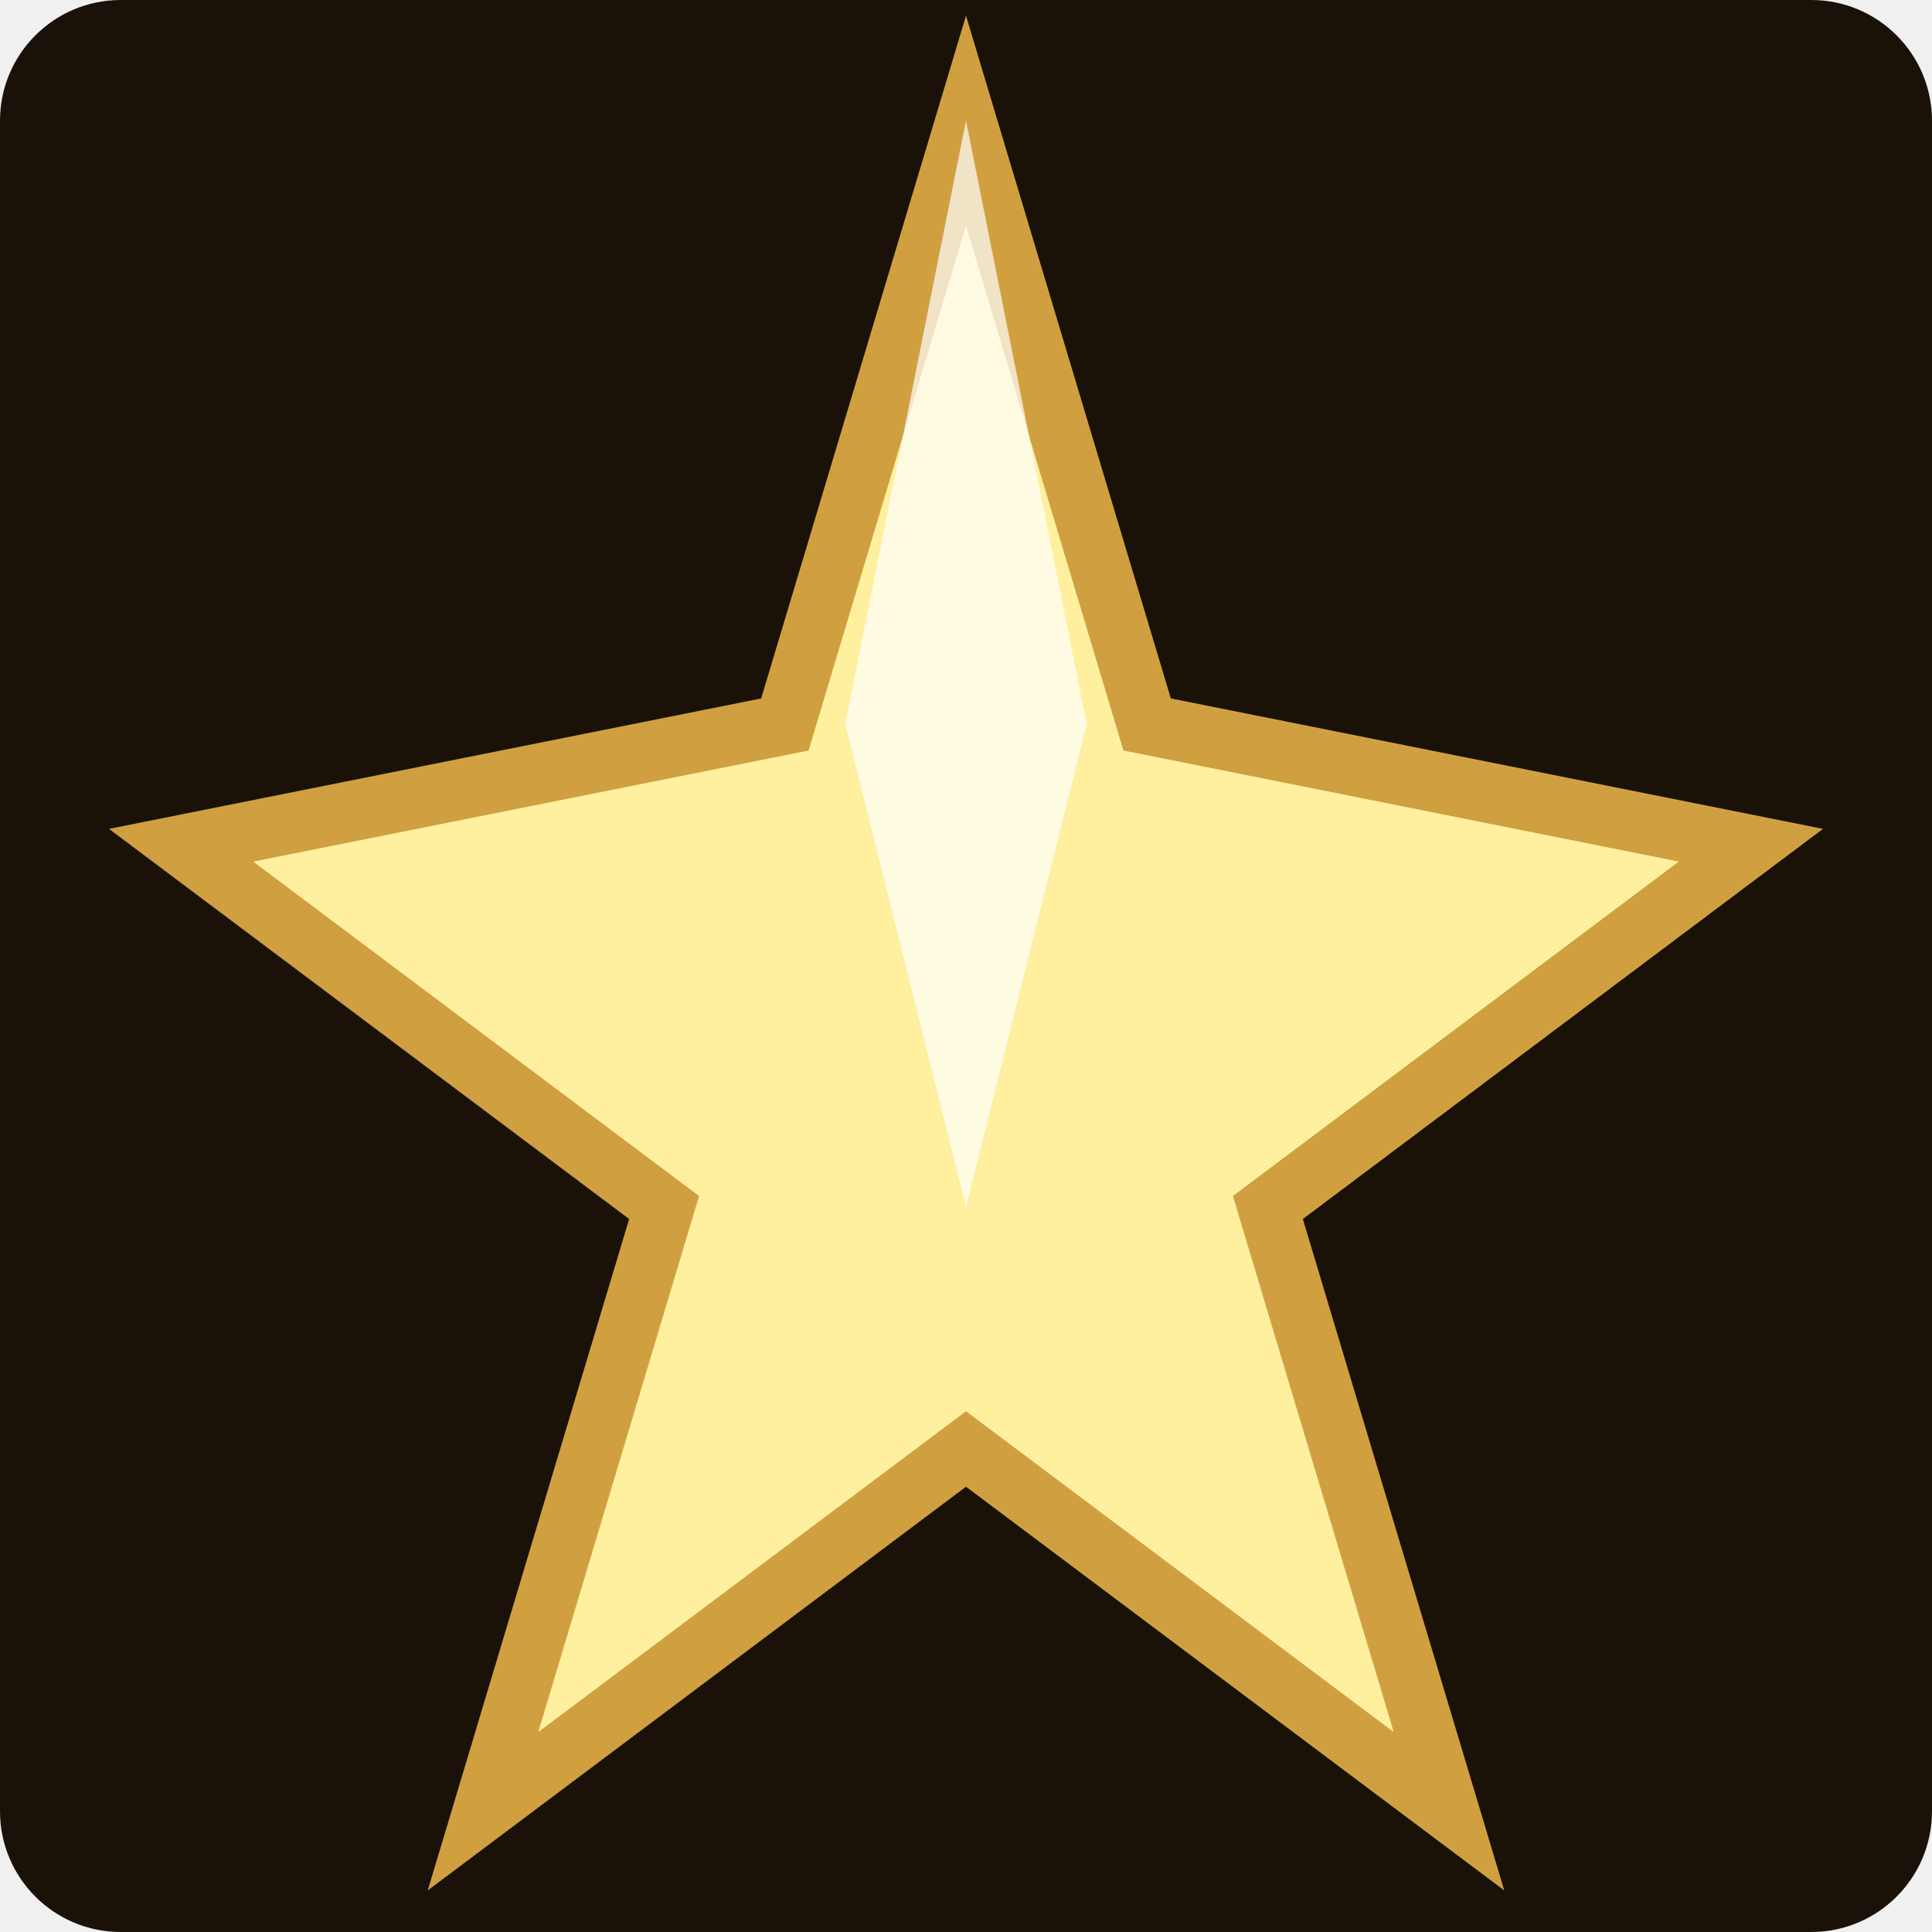
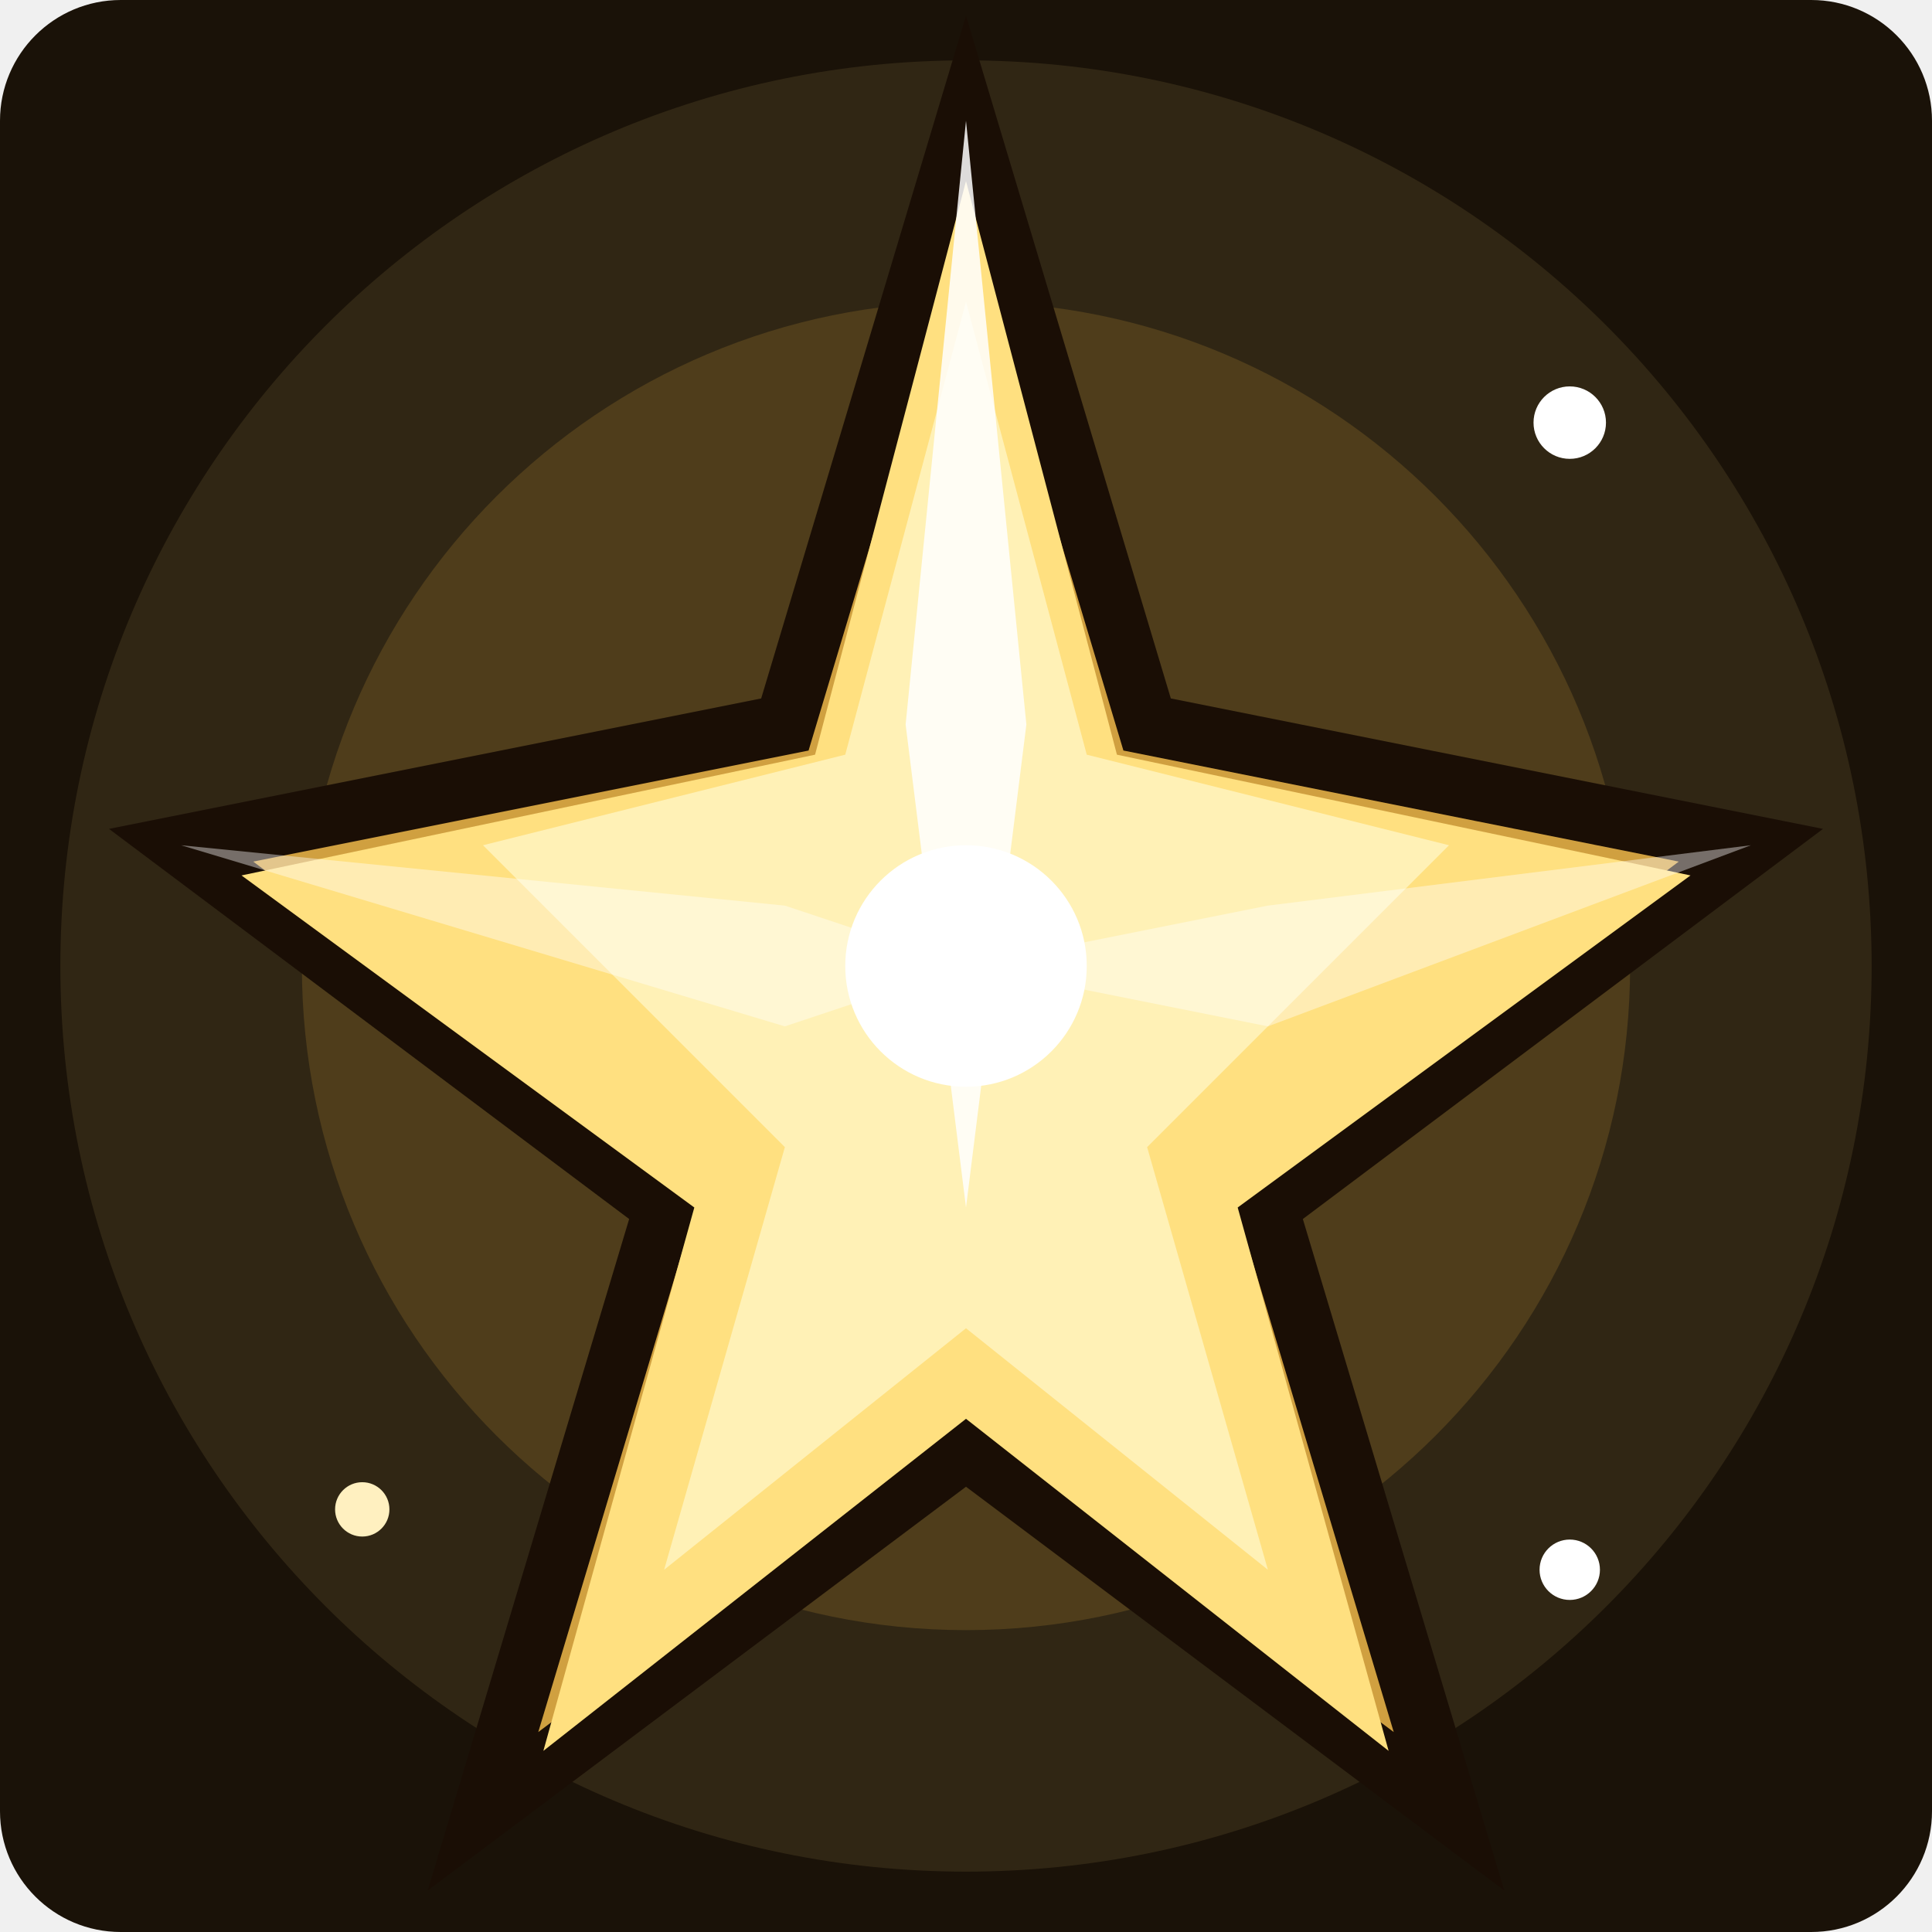
<svg xmlns="http://www.w3.org/2000/svg" viewBox="0 0 64 64" width="64" height="64">
  <rect width="64" height="64" fill="#1a1208" rx="4" />
-   <polygon points="32,4 38,24 58,28 42,40 48,60 32,48 16,60 22,40 6,28 26,24" fill="#fff0a0" stroke="#d0a040" stroke-width="2" />
-   <polygon points="32,4 36,24 32,40 28,24" fill="#ffffff" opacity="0.7" />
+   <g>
+     <circle cx="32" cy="32" r="30" fill="#ffe080" opacity=".1">
+       <animate attributeName="opacity" values=".05;.2;.05" dur="3s" repeatCount="indefinite" />
+     </circle>
+     <circle cx="32" cy="32" r="22" fill="#ffc040" opacity=".15">
+       <animate attributeName="r" values="20;26;20" dur="3s" repeatCount="indefinite" />
+       <animate attributeName="opacity" values=".1;.3;.1" dur="3s" repeatCount="indefinite" />
+     </circle>
+     <polygon points="32,4 38,24 58,28 42,40 48,60 32,48 16,60 22,40 6,28 26,24" fill="#d0a040" stroke="#1a0e05" stroke-width="2" />
+     <polygon points="32,6 37,25 56,29 41,40 46,58 32,47 18,58 23,40 8,29 27,25" fill="#ffe080" />
+     <polygon points="32,10 36,25 48,28 38,38 42,52 32,44 22,52 26,38 16,28 28,25" fill="#fff4c0" opacity=".85" />
+     <polygon points="32,4 34,24 32,40 30,24" fill="#ffffff" opacity=".85" />
+     <polygon points="6,28 26,30 32,32 26,34 6,28 58,28 42,30 32,32 42,34 58,28" fill="#ffffff" opacity=".4" />
+     <circle cx="32" cy="32" r="4" fill="#ffffff">
+       <animate attributeName="r" values="3;5;3" dur="1.4s" repeatCount="indefinite" />
+       <animate attributeName="opacity" values=".7;1;.7" dur="1.4s" repeatCount="indefinite" />
+     </circle>
+     <circle cx="52" cy="14" r="1.2" fill="#ffffff">
+       <animate attributeName="opacity" values="0;1;0" dur="2s" repeatCount="indefinite" />
+     </circle>
+     <circle cx="12" cy="50" r=".9" fill="#fff0c0">
+       <animate attributeName="opacity" values="0;1;0" dur="2.4s" begin=".5s" repeatCount="indefinite" />
+     </circle>
+     <circle cx="52" cy="52" r="1" fill="#ffffff">
+       <animate attributeName="opacity" values="0;1;0" dur="1.8s" begin="1s" repeatCount="indefinite" />
+     </circle>
+   </g>
</svg>
